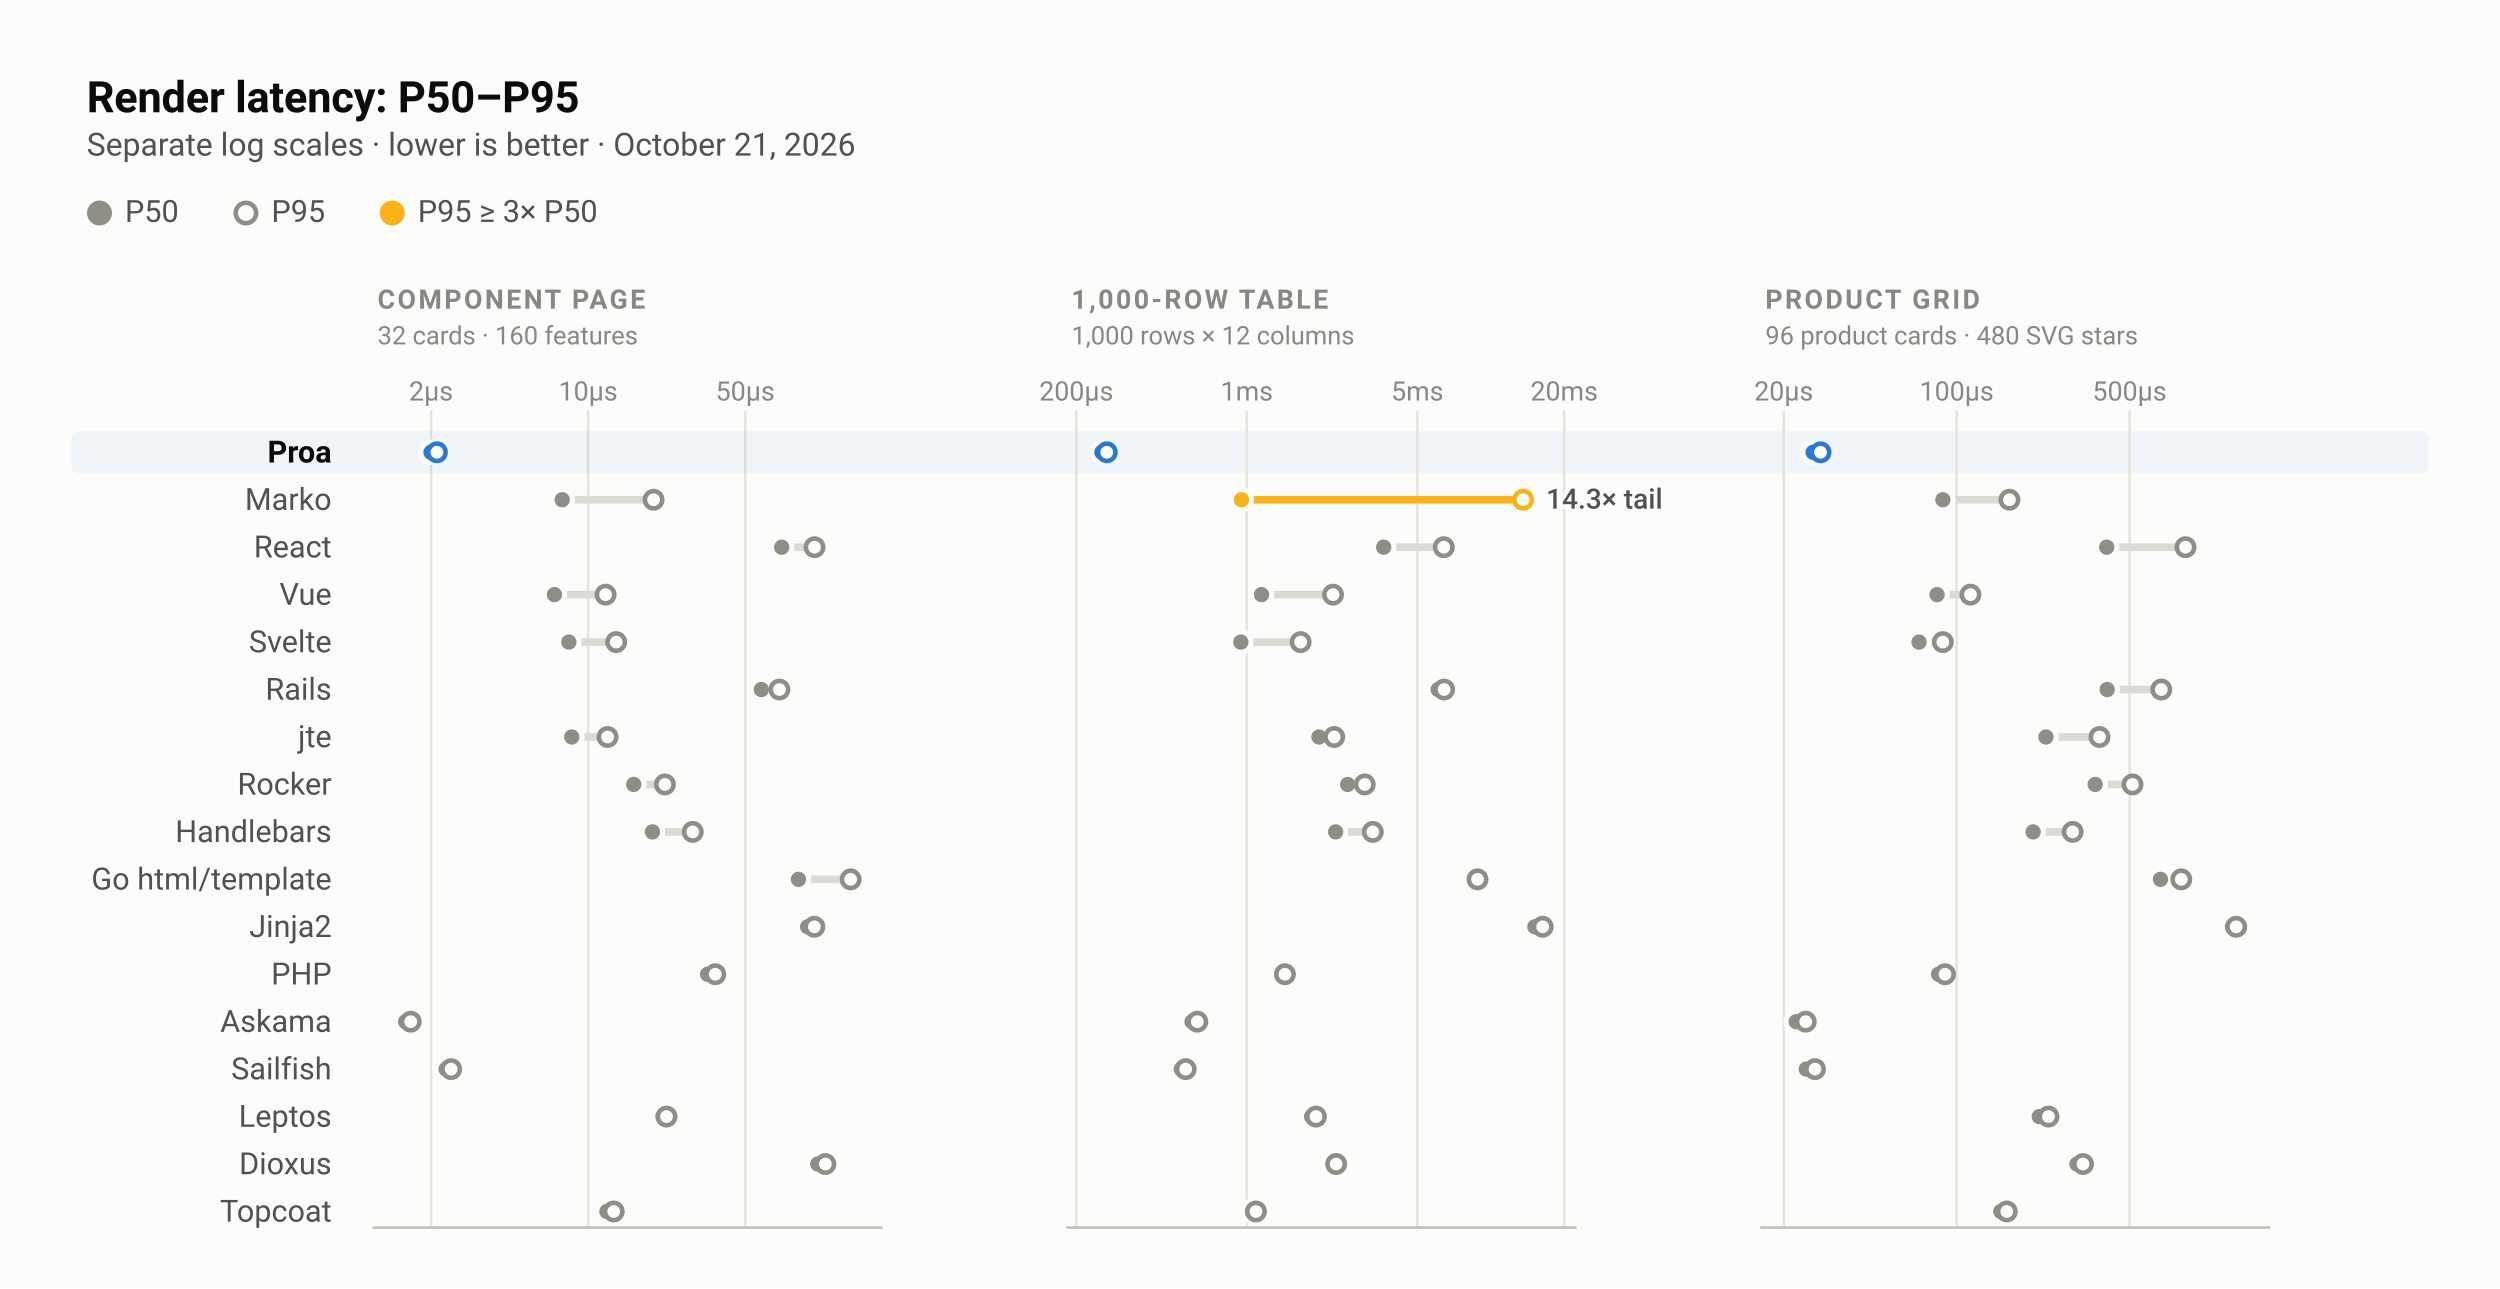
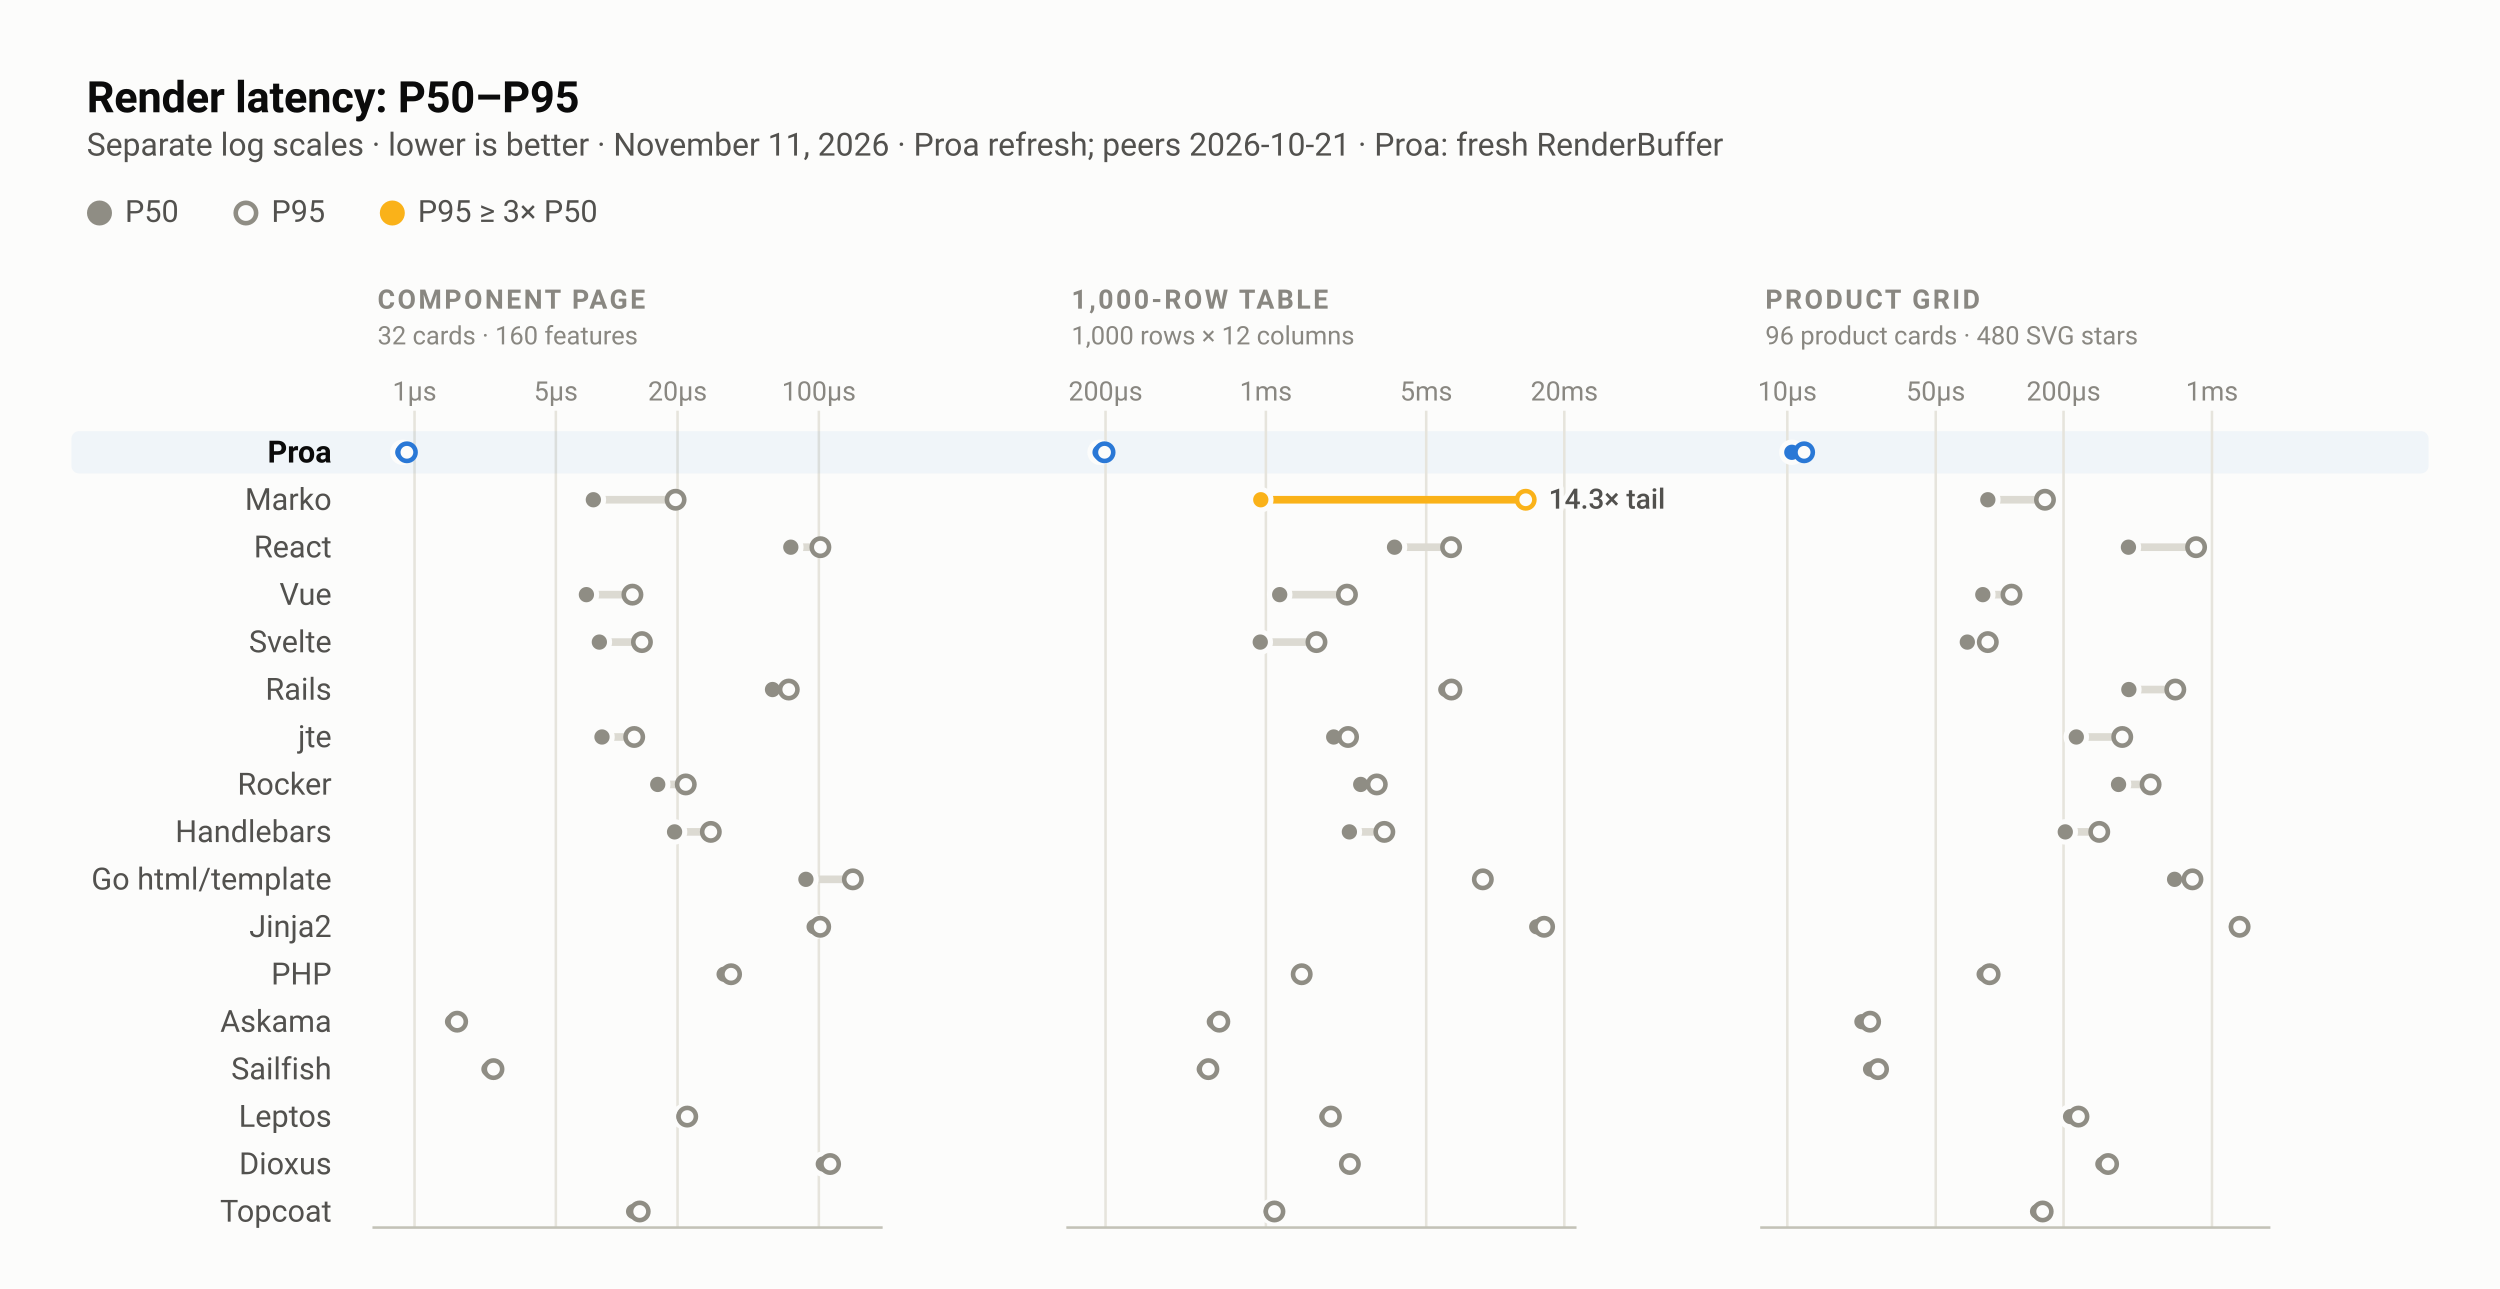
<svg xmlns="http://www.w3.org/2000/svg" width="980" height="505.2" viewBox="0 0 980 505.2" role="img" aria-labelledby="ttl dsc">
  <style>
  text { font-family: system-ui, -apple-system, "Segoe UI", Roboto, "Helvetica Neue", Arial, sans-serif; }
  .t   { font-size: 17px; font-weight: 600; fill: #0b0b0b; letter-spacing: -.005em; }
  .d   { font-size: 12.5px; font-weight: 400; fill: #52514e; }
  .eb  { font-size: 10.5px; font-weight: 600; fill: #898781; letter-spacing: .09em; }
  .cat { font-size: 12px; font-weight: 400; fill: #52514e; }
  .catb{ font-size: 12px; font-weight: 600; fill: #0b0b0b; }
  .lg  { font-size: 12px; font-weight: 400; fill: #52514e; }
  .tick{ font-size: 10.5px; font-weight: 400; fill: #898781; font-variant-numeric: tabular-nums; }
  .val { font-size: 11px; font-weight: 500; fill: #52514e; font-variant-numeric: tabular-nums;
         paint-order: stroke; stroke: #fcfcfb; stroke-width: 3.5px; stroke-linejoin: round; }
  .valb{ font-size: 11px; font-weight: 600; fill: #0b0b0b; font-variant-numeric: tabular-nums;
         paint-order: stroke; stroke: #fcfcfb; stroke-width: 3.5px; stroke-linejoin: round; }
  .valw{ font-size: 11px; font-weight: 600; fill: #fcfcfb; font-variant-numeric: tabular-nums; }
  .note{ font-size: 10px; font-weight: 400; fill: #898781; }
  .mono{ font-family: ui-monospace, SFMono-Regular, "SF Mono", Menlo, Consolas, monospace; }
  .end { text-anchor: end; }
  .mid { text-anchor: middle; }
</style>
  <rect width="980" height="505.2" fill="#fcfcfb" />
  <text x="34" y="44" class="t">Render latency: P50–P95</text>
-   <text x="34" y="61" class="d">Separate log scales · lower is better · October 21, 2026</text>
+   <text x="34" y="61" class="d">Separate log scales · lower is better · November 11, 2026 · Proa refresh; peers 2026-10-21 · Proa: fresh RenderBuffer</text>
  <circle cx="39" cy="83.5" r="4" fill="#8f8d84" stroke="#8f8d84" stroke-width="1.8" />
  <text x="49" y="87" class="lg">P50</text>
  <circle cx="96.4" cy="83.5" r="4" fill="#fcfcfb" stroke="#8f8d84" stroke-width="1.8" />
  <text x="106.4" y="87" class="lg">P95</text>
  <circle cx="153.79" cy="83.5" r="4" fill="#fab219" stroke="#fab219" stroke-width="1.8" />
  <text x="163.79" y="87" class="lg">P95 ≥ 3× P50</text>
  <text x="148" y="121" class="eb">COMPONENT PAGE</text>
  <text x="148" y="135" class="note">32 cards · 160 features</text>
-   <path d="M168.96 161L168.96 481.2" stroke="#e6e4dc" stroke-width="1" />
-   <text x="168.96" y="157" class="tick mid">2µs</text>
-   <path d="M230.54 161L230.54 481.2" stroke="#e6e4dc" stroke-width="1" />
-   <text x="230.54" y="157" class="tick mid">10µs</text>
-   <path d="M292.12 161L292.12 481.2" stroke="#e6e4dc" stroke-width="1" />
-   <text x="292.12" y="157" class="tick mid">50µs</text>
+   <path d="M162.5 161L162.5 481.2" stroke="#e6e4dc" stroke-width="1" />
+   <text x="162.5" y="157" class="tick mid">1µs</text>
+   <path d="M217.89 161L217.89 481.2" stroke="#e6e4dc" stroke-width="1" />
+   <text x="217.89" y="157" class="tick mid">5µs</text>
+   <path d="M265.6 161L265.6 481.2" stroke="#e6e4dc" stroke-width="1" />
+   <text x="265.6" y="157" class="tick mid">20µs</text>
+   <path d="M320.99 161L320.99 481.2" stroke="#e6e4dc" stroke-width="1" />
+   <text x="320.99" y="157" class="tick mid">100µs</text>
  <path d="M146 481.2L346 481.2" stroke="#c3c2b7" stroke-width="1" />
  <rect x="28" y="169" width="924" height="16.6" rx="3" fill="#2a78d6" opacity=".055" />
  <text x="130" y="181.3" class="catb end">Proa</text>
-   <path d="M168.96 177.3L171.28 177.3" stroke="#cde2fb" stroke-width="3" />
-   <circle cx="168.96" cy="177.3" r="4" fill="#2a78d6" stroke="#fcfcfb" stroke-width="2" />
-   <circle cx="171.28" cy="177.3" r="3.4" fill="#fcfcfb" stroke="#2a78d6" stroke-width="1.8" />
+   <path d="M157.9 177.3L159.51 177.3" stroke="#cde2fb" stroke-width="3" />
+   <circle cx="157.9" cy="177.3" r="4" fill="#2a78d6" stroke="#fcfcfb" stroke-width="2" />
+   <circle cx="159.51" cy="177.3" r="3.4" fill="#fcfcfb" stroke="#2a78d6" stroke-width="1.8" />
  <text x="130" y="199.9" class="cat end">Marko</text>
-   <path d="M220.38 195.9L256.21 195.9" stroke="#dcdad2" stroke-width="3" />
-   <circle cx="220.38" cy="195.9" r="4" fill="#8f8d84" stroke="#fcfcfb" stroke-width="2" />
-   <circle cx="256.21" cy="195.9" r="3.4" fill="#fcfcfb" stroke="#8f8d84" stroke-width="1.8" />
+   <path d="M232.6 195.9L264.83 195.9" stroke="#dcdad2" stroke-width="3" />
+   <circle cx="232.6" cy="195.9" r="4" fill="#8f8d84" stroke="#fcfcfb" stroke-width="2" />
+   <circle cx="264.83" cy="195.9" r="3.4" fill="#fcfcfb" stroke="#8f8d84" stroke-width="1.8" />
  <text x="130" y="218.5" class="cat end">React</text>
-   <path d="M306.43 214.5L319.31 214.5" stroke="#dcdad2" stroke-width="3" />
-   <circle cx="306.43" cy="214.5" r="4" fill="#8f8d84" stroke="#fcfcfb" stroke-width="2" />
-   <circle cx="319.31" cy="214.5" r="3.4" fill="#fcfcfb" stroke="#8f8d84" stroke-width="1.8" />
+   <path d="M310 214.5L321.59 214.5" stroke="#dcdad2" stroke-width="3" />
+   <circle cx="310" cy="214.5" r="4" fill="#8f8d84" stroke="#fcfcfb" stroke-width="2" />
+   <circle cx="321.59" cy="214.5" r="3.4" fill="#fcfcfb" stroke="#8f8d84" stroke-width="1.8" />
  <text x="130" y="237.1" class="cat end">Vue</text>
-   <path d="M217.34 233.1L237.39 233.1" stroke="#dcdad2" stroke-width="3" />
-   <circle cx="217.34" cy="233.1" r="4" fill="#8f8d84" stroke="#fcfcfb" stroke-width="2" />
-   <circle cx="237.39" cy="233.1" r="3.4" fill="#fcfcfb" stroke="#8f8d84" stroke-width="1.8" />
+   <path d="M229.87 233.1L247.91 233.1" stroke="#dcdad2" stroke-width="3" />
+   <circle cx="229.87" cy="233.1" r="4" fill="#8f8d84" stroke="#fcfcfb" stroke-width="2" />
+   <circle cx="247.91" cy="233.1" r="3.4" fill="#fcfcfb" stroke="#8f8d84" stroke-width="1.8" />
  <text x="130" y="255.7" class="cat end">Svelte</text>
-   <path d="M222.99 251.7L241.55 251.7" stroke="#dcdad2" stroke-width="3" />
-   <circle cx="222.99" cy="251.7" r="4" fill="#8f8d84" stroke="#fcfcfb" stroke-width="2" />
-   <circle cx="241.55" cy="251.7" r="3.4" fill="#fcfcfb" stroke="#8f8d84" stroke-width="1.8" />
+   <path d="M234.95 251.7L251.64 251.7" stroke="#dcdad2" stroke-width="3" />
+   <circle cx="234.95" cy="251.7" r="4" fill="#8f8d84" stroke="#fcfcfb" stroke-width="2" />
+   <circle cx="251.64" cy="251.7" r="3.4" fill="#fcfcfb" stroke="#8f8d84" stroke-width="1.8" />
  <text x="130" y="274.3" class="cat end">Rails</text>
-   <path d="M298.45 270.3L305.54 270.3" stroke="#dcdad2" stroke-width="3" />
-   <circle cx="298.45" cy="270.3" r="4" fill="#8f8d84" stroke="#fcfcfb" stroke-width="2" />
-   <circle cx="305.54" cy="270.3" r="3.4" fill="#fcfcfb" stroke="#8f8d84" stroke-width="1.8" />
+   <path d="M302.83 270.3L309.2 270.3" stroke="#dcdad2" stroke-width="3" />
+   <circle cx="302.83" cy="270.3" r="4" fill="#8f8d84" stroke="#fcfcfb" stroke-width="2" />
+   <circle cx="309.2" cy="270.3" r="3.4" fill="#fcfcfb" stroke="#8f8d84" stroke-width="1.8" />
  <text x="130" y="292.9" class="cat end">jte</text>
-   <path d="M224.13 288.9L238.18 288.9" stroke="#dcdad2" stroke-width="3" />
-   <circle cx="224.13" cy="288.9" r="4" fill="#8f8d84" stroke="#fcfcfb" stroke-width="2" />
-   <circle cx="238.18" cy="288.9" r="3.4" fill="#fcfcfb" stroke="#8f8d84" stroke-width="1.8" />
+   <path d="M235.98 288.9L248.61 288.9" stroke="#dcdad2" stroke-width="3" />
+   <circle cx="235.98" cy="288.9" r="4" fill="#8f8d84" stroke="#fcfcfb" stroke-width="2" />
+   <circle cx="248.61" cy="288.9" r="3.4" fill="#fcfcfb" stroke="#8f8d84" stroke-width="1.8" />
  <text x="130" y="311.5" class="cat end">Rocker</text>
-   <path d="M248.42 307.5L260.64 307.5" stroke="#dcdad2" stroke-width="3" />
-   <circle cx="248.42" cy="307.5" r="4" fill="#8f8d84" stroke="#fcfcfb" stroke-width="2" />
-   <circle cx="260.64" cy="307.5" r="3.4" fill="#fcfcfb" stroke="#8f8d84" stroke-width="1.8" />
+   <path d="M257.83 307.5L268.82 307.5" stroke="#dcdad2" stroke-width="3" />
+   <circle cx="257.83" cy="307.5" r="4" fill="#8f8d84" stroke="#fcfcfb" stroke-width="2" />
+   <circle cx="268.82" cy="307.5" r="3.4" fill="#fcfcfb" stroke="#8f8d84" stroke-width="1.8" />
  <text x="130" y="330.1" class="cat end">Handlebars</text>
-   <path d="M255.76 326.1L271.56 326.1" stroke="#dcdad2" stroke-width="3" />
-   <circle cx="255.76" cy="326.1" r="4" fill="#8f8d84" stroke="#fcfcfb" stroke-width="2" />
-   <circle cx="271.56" cy="326.1" r="3.4" fill="#fcfcfb" stroke="#8f8d84" stroke-width="1.8" />
+   <path d="M264.43 326.1L278.64 326.1" stroke="#dcdad2" stroke-width="3" />
+   <circle cx="264.43" cy="326.1" r="4" fill="#8f8d84" stroke="#fcfcfb" stroke-width="2" />
+   <circle cx="278.64" cy="326.1" r="3.4" fill="#fcfcfb" stroke="#8f8d84" stroke-width="1.8" />
  <text x="130" y="348.7" class="cat end">Go html/template</text>
-   <path d="M313 344.7L333.46 344.7" stroke="#dcdad2" stroke-width="3" />
-   <circle cx="313" cy="344.7" r="4" fill="#8f8d84" stroke="#fcfcfb" stroke-width="2" />
-   <circle cx="333.46" cy="344.7" r="3.4" fill="#fcfcfb" stroke="#8f8d84" stroke-width="1.8" />
+   <path d="M315.92 344.7L334.32 344.7" stroke="#dcdad2" stroke-width="3" />
+   <circle cx="315.92" cy="344.7" r="4" fill="#8f8d84" stroke="#fcfcfb" stroke-width="2" />
+   <circle cx="334.32" cy="344.7" r="3.4" fill="#fcfcfb" stroke="#8f8d84" stroke-width="1.8" />
  <text x="130" y="367.3" class="cat end">Jinja2</text>
-   <path d="M316.6 363.3L319.23 363.3" stroke="#dcdad2" stroke-width="3" />
-   <circle cx="316.6" cy="363.3" r="4" fill="#8f8d84" stroke="#fcfcfb" stroke-width="2" />
-   <circle cx="319.23" cy="363.3" r="3.4" fill="#fcfcfb" stroke="#8f8d84" stroke-width="1.8" />
+   <path d="M319.15 363.3L321.52 363.3" stroke="#dcdad2" stroke-width="3" />
+   <circle cx="319.15" cy="363.3" r="4" fill="#8f8d84" stroke="#fcfcfb" stroke-width="2" />
+   <circle cx="321.52" cy="363.3" r="3.4" fill="#fcfcfb" stroke="#8f8d84" stroke-width="1.8" />
  <text x="130" y="385.9" class="cat end">PHP</text>
-   <path d="M277.37 381.9L280.39 381.9" stroke="#dcdad2" stroke-width="3" />
-   <circle cx="277.37" cy="381.9" r="4" fill="#8f8d84" stroke="#fcfcfb" stroke-width="2" />
-   <circle cx="280.39" cy="381.9" r="3.4" fill="#fcfcfb" stroke="#8f8d84" stroke-width="1.8" />
+   <path d="M283.86 381.9L286.58 381.9" stroke="#dcdad2" stroke-width="3" />
+   <circle cx="283.86" cy="381.9" r="4" fill="#8f8d84" stroke="#fcfcfb" stroke-width="2" />
+   <circle cx="286.58" cy="381.9" r="3.4" fill="#fcfcfb" stroke="#8f8d84" stroke-width="1.8" />
  <text x="130" y="404.5" class="cat end">Askama</text>
-   <path d="M159.01 400.5L161.01 400.5" stroke="#dcdad2" stroke-width="3" />
-   <circle cx="159.01" cy="400.5" r="4" fill="#8f8d84" stroke="#fcfcfb" stroke-width="2" />
-   <circle cx="161.01" cy="400.5" r="3.4" fill="#fcfcfb" stroke="#8f8d84" stroke-width="1.8" />
+   <path d="M177.4 400.5L179.21 400.5" stroke="#dcdad2" stroke-width="3" />
+   <circle cx="177.4" cy="400.5" r="4" fill="#8f8d84" stroke="#fcfcfb" stroke-width="2" />
+   <circle cx="179.21" cy="400.5" r="3.4" fill="#fcfcfb" stroke="#8f8d84" stroke-width="1.8" />
  <text x="130" y="423.1" class="cat end">Sailfish</text>
-   <path d="M174.87 419.1L176.85 419.1" stroke="#dcdad2" stroke-width="3" />
-   <circle cx="174.87" cy="419.1" r="4" fill="#8f8d84" stroke="#fcfcfb" stroke-width="2" />
-   <circle cx="176.85" cy="419.1" r="3.4" fill="#fcfcfb" stroke="#8f8d84" stroke-width="1.8" />
+   <path d="M191.67 419.1L193.45 419.1" stroke="#dcdad2" stroke-width="3" />
+   <circle cx="191.67" cy="419.1" r="4" fill="#8f8d84" stroke="#fcfcfb" stroke-width="2" />
+   <circle cx="193.45" cy="419.1" r="3.4" fill="#fcfcfb" stroke="#8f8d84" stroke-width="1.8" />
  <text x="130" y="441.7" class="cat end">Leptos</text>
-   <path d="M259.9 437.7L261.28 437.7" stroke="#dcdad2" stroke-width="3" />
-   <circle cx="259.9" cy="437.7" r="4" fill="#8f8d84" stroke="#fcfcfb" stroke-width="2" />
-   <circle cx="261.28" cy="437.7" r="3.4" fill="#fcfcfb" stroke="#8f8d84" stroke-width="1.8" />
+   <path d="M268.16 437.7L269.4 437.7" stroke="#dcdad2" stroke-width="3" />
+   <circle cx="268.16" cy="437.7" r="4" fill="#8f8d84" stroke="#fcfcfb" stroke-width="2" />
+   <circle cx="269.4" cy="437.7" r="3.4" fill="#fcfcfb" stroke="#8f8d84" stroke-width="1.8" />
  <text x="130" y="460.3" class="cat end">Dioxus</text>
-   <path d="M320.57 456.3L323.55 456.3" stroke="#dcdad2" stroke-width="3" />
-   <circle cx="320.57" cy="456.3" r="4" fill="#8f8d84" stroke="#fcfcfb" stroke-width="2" />
-   <circle cx="323.55" cy="456.3" r="3.4" fill="#fcfcfb" stroke="#8f8d84" stroke-width="1.8" />
+   <path d="M322.73 456.3L325.4 456.3" stroke="#dcdad2" stroke-width="3" />
+   <circle cx="322.73" cy="456.3" r="4" fill="#8f8d84" stroke="#fcfcfb" stroke-width="2" />
+   <circle cx="325.4" cy="456.3" r="3.4" fill="#fcfcfb" stroke="#8f8d84" stroke-width="1.8" />
  <text x="130" y="478.9" class="cat end">Topcoat</text>
-   <path d="M237.91 474.9L240.58 474.9" stroke="#dcdad2" stroke-width="3" />
-   <circle cx="237.91" cy="474.9" r="4" fill="#8f8d84" stroke="#fcfcfb" stroke-width="2" />
-   <circle cx="240.58" cy="474.9" r="3.4" fill="#fcfcfb" stroke="#8f8d84" stroke-width="1.8" />
+   <path d="M248.38 474.9L250.77 474.9" stroke="#dcdad2" stroke-width="3" />
+   <circle cx="248.38" cy="474.9" r="4" fill="#8f8d84" stroke="#fcfcfb" stroke-width="2" />
+   <circle cx="250.77" cy="474.9" r="3.4" fill="#fcfcfb" stroke="#8f8d84" stroke-width="1.8" />
  <text x="420" y="121" class="eb">1,000-ROW TABLE</text>
  <text x="420" y="135" class="note">1,000 rows × 12 columns</text>
-   <path d="M421.91 161L421.91 481.2" stroke="#e6e4dc" stroke-width="1" />
-   <text x="421.91" y="157" class="tick mid">200µs</text>
-   <path d="M488.75 161L488.75 481.2" stroke="#e6e4dc" stroke-width="1" />
-   <text x="488.75" y="157" class="tick mid">1ms</text>
-   <path d="M555.58 161L555.58 481.2" stroke="#e6e4dc" stroke-width="1" />
-   <text x="555.58" y="157" class="tick mid">5ms</text>
-   <path d="M613.15 161L613.15 481.2" stroke="#e6e4dc" stroke-width="1" />
-   <text x="613.15" y="157" class="tick mid">20ms</text>
+   <path d="M433.37 161L433.37 481.2" stroke="#e6e4dc" stroke-width="1" />
+   <text x="433.37" y="157" class="tick mid">200µs</text>
+   <path d="M496.22 161L496.22 481.2" stroke="#e6e4dc" stroke-width="1" />
+   <text x="496.22" y="157" class="tick mid">1ms</text>
+   <path d="M559.07 161L559.07 481.2" stroke="#e6e4dc" stroke-width="1" />
+   <text x="559.07" y="157" class="tick mid">5ms</text>
+   <path d="M613.21 161L613.21 481.2" stroke="#e6e4dc" stroke-width="1" />
+   <text x="613.21" y="157" class="tick mid">20ms</text>
  <path d="M418 481.2L618 481.2" stroke="#c3c2b7" stroke-width="1" />
-   <path d="M431.95 177.3L433.87 177.3" stroke="#cde2fb" stroke-width="3" />
-   <circle cx="431.95" cy="177.3" r="4" fill="#2a78d6" stroke="#fcfcfb" stroke-width="2" />
-   <circle cx="433.87" cy="177.3" r="3.4" fill="#fcfcfb" stroke="#2a78d6" stroke-width="1.8" />
-   <path d="M486.64 195.9L597.07 195.9" stroke="#fab219" stroke-width="3" />
-   <circle cx="486.64" cy="195.9" r="4" fill="#fab219" stroke="#fcfcfb" stroke-width="2" />
-   <circle cx="597.07" cy="195.9" r="3.4" fill="#fcfcfb" stroke="#fab219" stroke-width="1.8" />
-   <text x="606.07" y="199.4" class="val">14.3× tail</text>
-   <path d="M542.39 214.5L565.96 214.5" stroke="#dcdad2" stroke-width="3" />
-   <circle cx="542.39" cy="214.5" r="4" fill="#8f8d84" stroke="#fcfcfb" stroke-width="2" />
-   <circle cx="565.96" cy="214.5" r="3.4" fill="#fcfcfb" stroke="#8f8d84" stroke-width="1.8" />
-   <path d="M494.52 233.1L522.55 233.1" stroke="#dcdad2" stroke-width="3" />
-   <circle cx="494.52" cy="233.1" r="4" fill="#8f8d84" stroke="#fcfcfb" stroke-width="2" />
-   <circle cx="522.55" cy="233.1" r="3.4" fill="#fcfcfb" stroke="#8f8d84" stroke-width="1.8" />
-   <path d="M486.41 251.7L509.85 251.7" stroke="#dcdad2" stroke-width="3" />
-   <circle cx="486.41" cy="251.7" r="4" fill="#8f8d84" stroke="#fcfcfb" stroke-width="2" />
-   <circle cx="509.85" cy="251.7" r="3.4" fill="#fcfcfb" stroke="#8f8d84" stroke-width="1.8" />
-   <path d="M563.76 270.3L566.1 270.3" stroke="#dcdad2" stroke-width="3" />
-   <circle cx="563.76" cy="270.3" r="4" fill="#8f8d84" stroke="#fcfcfb" stroke-width="2" />
-   <circle cx="566.1" cy="270.3" r="3.4" fill="#fcfcfb" stroke="#8f8d84" stroke-width="1.8" />
-   <path d="M517.03 288.9L523.01 288.9" stroke="#dcdad2" stroke-width="3" />
-   <circle cx="517.03" cy="288.9" r="4" fill="#8f8d84" stroke="#fcfcfb" stroke-width="2" />
-   <circle cx="523.01" cy="288.9" r="3.4" fill="#fcfcfb" stroke="#8f8d84" stroke-width="1.8" />
-   <path d="M528.28 307.5L534.99 307.5" stroke="#dcdad2" stroke-width="3" />
-   <circle cx="528.28" cy="307.5" r="4" fill="#8f8d84" stroke="#fcfcfb" stroke-width="2" />
-   <circle cx="534.99" cy="307.5" r="3.4" fill="#fcfcfb" stroke="#8f8d84" stroke-width="1.8" />
-   <path d="M523.57 326.1L538.14 326.1" stroke="#dcdad2" stroke-width="3" />
-   <circle cx="523.57" cy="326.1" r="4" fill="#8f8d84" stroke="#fcfcfb" stroke-width="2" />
-   <circle cx="538.14" cy="326.1" r="3.4" fill="#fcfcfb" stroke="#8f8d84" stroke-width="1.8" />
-   <path d="M578.15 344.7L579.19 344.7" stroke="#dcdad2" stroke-width="3" />
-   <circle cx="578.15" cy="344.7" r="4" fill="#8f8d84" stroke="#fcfcfb" stroke-width="2" />
-   <circle cx="579.19" cy="344.7" r="3.4" fill="#fcfcfb" stroke="#8f8d84" stroke-width="1.8" />
-   <path d="M601.67 363.3L604.73 363.3" stroke="#dcdad2" stroke-width="3" />
-   <circle cx="601.67" cy="363.3" r="4" fill="#8f8d84" stroke="#fcfcfb" stroke-width="2" />
-   <circle cx="604.73" cy="363.3" r="3.4" fill="#fcfcfb" stroke="#8f8d84" stroke-width="1.8" />
-   <path d="M502.54 381.9L503.69 381.9" stroke="#dcdad2" stroke-width="3" />
-   <circle cx="502.54" cy="381.9" r="4" fill="#8f8d84" stroke="#fcfcfb" stroke-width="2" />
-   <circle cx="503.69" cy="381.9" r="3.4" fill="#fcfcfb" stroke="#8f8d84" stroke-width="1.8" />
-   <path d="M467.27 400.5L469.35 400.5" stroke="#dcdad2" stroke-width="3" />
-   <circle cx="467.27" cy="400.5" r="4" fill="#8f8d84" stroke="#fcfcfb" stroke-width="2" />
-   <circle cx="469.35" cy="400.5" r="3.4" fill="#fcfcfb" stroke="#8f8d84" stroke-width="1.8" />
-   <path d="M463.07 419.1L464.79 419.1" stroke="#dcdad2" stroke-width="3" />
-   <circle cx="463.07" cy="419.1" r="4" fill="#8f8d84" stroke="#fcfcfb" stroke-width="2" />
-   <circle cx="464.79" cy="419.1" r="3.4" fill="#fcfcfb" stroke="#8f8d84" stroke-width="1.8" />
-   <path d="M514.16 437.7L515.86 437.7" stroke="#dcdad2" stroke-width="3" />
-   <circle cx="514.16" cy="437.7" r="4" fill="#8f8d84" stroke="#fcfcfb" stroke-width="2" />
-   <circle cx="515.86" cy="437.7" r="3.4" fill="#fcfcfb" stroke="#8f8d84" stroke-width="1.8" />
-   <path d="M522.77 456.3L523.77 456.3" stroke="#dcdad2" stroke-width="3" />
-   <circle cx="522.77" cy="456.3" r="4" fill="#8f8d84" stroke="#fcfcfb" stroke-width="2" />
-   <circle cx="523.77" cy="456.3" r="3.4" fill="#fcfcfb" stroke="#8f8d84" stroke-width="1.8" />
-   <path d="M491.01 474.9L492.33 474.9" stroke="#dcdad2" stroke-width="3" />
-   <circle cx="491.01" cy="474.9" r="4" fill="#8f8d84" stroke="#fcfcfb" stroke-width="2" />
-   <circle cx="492.33" cy="474.9" r="3.4" fill="#fcfcfb" stroke="#8f8d84" stroke-width="1.8" />
+   <path d="M431.23 177.3L432.99 177.3" stroke="#cde2fb" stroke-width="3" />
+   <circle cx="431.23" cy="177.3" r="4" fill="#2a78d6" stroke="#fcfcfb" stroke-width="2" />
+   <circle cx="432.99" cy="177.3" r="3.4" fill="#fcfcfb" stroke="#2a78d6" stroke-width="1.8" />
+   <path d="M494.23 195.9L598.08 195.9" stroke="#fab219" stroke-width="3" />
+   <circle cx="494.23" cy="195.9" r="4" fill="#fab219" stroke="#fcfcfb" stroke-width="2" />
+   <circle cx="598.08" cy="195.9" r="3.4" fill="#fcfcfb" stroke="#fab219" stroke-width="1.8" />
+   <text x="607.08" y="199.4" class="val">14.3× tail</text>
+   <path d="M546.66 214.5L568.82 214.5" stroke="#dcdad2" stroke-width="3" />
+   <circle cx="546.66" cy="214.5" r="4" fill="#8f8d84" stroke="#fcfcfb" stroke-width="2" />
+   <circle cx="568.82" cy="214.5" r="3.4" fill="#fcfcfb" stroke="#8f8d84" stroke-width="1.8" />
+   <path d="M501.64 233.1L528.01 233.1" stroke="#dcdad2" stroke-width="3" />
+   <circle cx="501.64" cy="233.1" r="4" fill="#8f8d84" stroke="#fcfcfb" stroke-width="2" />
+   <circle cx="528.01" cy="233.1" r="3.4" fill="#fcfcfb" stroke="#8f8d84" stroke-width="1.8" />
+   <path d="M494.02 251.7L516.06 251.7" stroke="#dcdad2" stroke-width="3" />
+   <circle cx="494.02" cy="251.7" r="4" fill="#8f8d84" stroke="#fcfcfb" stroke-width="2" />
+   <circle cx="516.06" cy="251.7" r="3.4" fill="#fcfcfb" stroke="#8f8d84" stroke-width="1.8" />
+   <path d="M566.76 270.3L568.96 270.3" stroke="#dcdad2" stroke-width="3" />
+   <circle cx="566.76" cy="270.3" r="4" fill="#8f8d84" stroke="#fcfcfb" stroke-width="2" />
+   <circle cx="568.96" cy="270.3" r="3.4" fill="#fcfcfb" stroke="#8f8d84" stroke-width="1.8" />
+   <path d="M522.81 288.9L528.44 288.9" stroke="#dcdad2" stroke-width="3" />
+   <circle cx="522.81" cy="288.9" r="4" fill="#8f8d84" stroke="#fcfcfb" stroke-width="2" />
+   <circle cx="528.44" cy="288.9" r="3.4" fill="#fcfcfb" stroke="#8f8d84" stroke-width="1.8" />
+   <path d="M533.4 307.5L539.7 307.5" stroke="#dcdad2" stroke-width="3" />
+   <circle cx="533.4" cy="307.5" r="4" fill="#8f8d84" stroke="#fcfcfb" stroke-width="2" />
+   <circle cx="539.7" cy="307.5" r="3.4" fill="#fcfcfb" stroke="#8f8d84" stroke-width="1.8" />
+   <path d="M528.96 326.1L542.66 326.1" stroke="#dcdad2" stroke-width="3" />
+   <circle cx="528.96" cy="326.1" r="4" fill="#8f8d84" stroke="#fcfcfb" stroke-width="2" />
+   <circle cx="542.66" cy="326.1" r="3.4" fill="#fcfcfb" stroke="#8f8d84" stroke-width="1.8" />
+   <path d="M580.28 344.7L581.27 344.7" stroke="#dcdad2" stroke-width="3" />
+   <circle cx="580.28" cy="344.7" r="4" fill="#8f8d84" stroke="#fcfcfb" stroke-width="2" />
+   <circle cx="581.27" cy="344.7" r="3.4" fill="#fcfcfb" stroke="#8f8d84" stroke-width="1.8" />
+   <path d="M602.41 363.3L605.29 363.3" stroke="#dcdad2" stroke-width="3" />
+   <circle cx="602.41" cy="363.3" r="4" fill="#8f8d84" stroke="#fcfcfb" stroke-width="2" />
+   <circle cx="605.29" cy="363.3" r="3.4" fill="#fcfcfb" stroke="#8f8d84" stroke-width="1.8" />
+   <path d="M509.19 381.9L510.27 381.9" stroke="#dcdad2" stroke-width="3" />
+   <circle cx="509.19" cy="381.9" r="4" fill="#8f8d84" stroke="#fcfcfb" stroke-width="2" />
+   <circle cx="510.27" cy="381.9" r="3.4" fill="#fcfcfb" stroke="#8f8d84" stroke-width="1.8" />
+   <path d="M476.02 400.5L477.98 400.5" stroke="#dcdad2" stroke-width="3" />
+   <circle cx="476.02" cy="400.5" r="4" fill="#8f8d84" stroke="#fcfcfb" stroke-width="2" />
+   <circle cx="477.98" cy="400.5" r="3.4" fill="#fcfcfb" stroke="#8f8d84" stroke-width="1.8" />
+   <path d="M472.07 419.1L473.69 419.1" stroke="#dcdad2" stroke-width="3" />
+   <circle cx="472.07" cy="419.1" r="4" fill="#8f8d84" stroke="#fcfcfb" stroke-width="2" />
+   <circle cx="473.69" cy="419.1" r="3.4" fill="#fcfcfb" stroke="#8f8d84" stroke-width="1.8" />
+   <path d="M520.11 437.7L521.71 437.7" stroke="#dcdad2" stroke-width="3" />
+   <circle cx="520.11" cy="437.7" r="4" fill="#8f8d84" stroke="#fcfcfb" stroke-width="2" />
+   <circle cx="521.71" cy="437.7" r="3.4" fill="#fcfcfb" stroke="#8f8d84" stroke-width="1.8" />
+   <path d="M528.21 456.3L529.15 456.3" stroke="#dcdad2" stroke-width="3" />
+   <circle cx="528.21" cy="456.3" r="4" fill="#8f8d84" stroke="#fcfcfb" stroke-width="2" />
+   <circle cx="529.15" cy="456.3" r="3.4" fill="#fcfcfb" stroke="#8f8d84" stroke-width="1.8" />
+   <path d="M498.35 474.9L499.58 474.9" stroke="#dcdad2" stroke-width="3" />
+   <circle cx="498.35" cy="474.9" r="4" fill="#8f8d84" stroke="#fcfcfb" stroke-width="2" />
+   <circle cx="499.58" cy="474.9" r="3.4" fill="#fcfcfb" stroke="#8f8d84" stroke-width="1.8" />
  <text x="692" y="121" class="eb">PRODUCT GRID</text>
  <text x="692" y="135" class="note">96 product cards · 480 SVG stars</text>
-   <path d="M699.23 161L699.23 481.2" stroke="#e6e4dc" stroke-width="1" />
-   <text x="699.23" y="157" class="tick mid">20µs</text>
-   <path d="M767.01 161L767.01 481.2" stroke="#e6e4dc" stroke-width="1" />
-   <text x="767.01" y="157" class="tick mid">100µs</text>
-   <path d="M834.78 161L834.78 481.2" stroke="#e6e4dc" stroke-width="1" />
-   <text x="834.78" y="157" class="tick mid">500µs</text>
+   <path d="M700.63 161L700.63 481.2" stroke="#e6e4dc" stroke-width="1" />
+   <text x="700.63" y="157" class="tick mid">10µs</text>
+   <path d="M758.81 161L758.81 481.2" stroke="#e6e4dc" stroke-width="1" />
+   <text x="758.81" y="157" class="tick mid">50µs</text>
+   <path d="M808.91 161L808.91 481.2" stroke="#e6e4dc" stroke-width="1" />
+   <text x="808.91" y="157" class="tick mid">200µs</text>
+   <path d="M867.09 161L867.09 481.2" stroke="#e6e4dc" stroke-width="1" />
+   <text x="867.09" y="157" class="tick mid">1ms</text>
  <path d="M690 481.2L890 481.2" stroke="#c3c2b7" stroke-width="1" />
-   <path d="M710.75 177.3L713.65 177.3" stroke="#cde2fb" stroke-width="3" />
-   <circle cx="710.75" cy="177.3" r="4" fill="#2a78d6" stroke="#fcfcfb" stroke-width="2" />
-   <circle cx="713.65" cy="177.3" r="3.4" fill="#fcfcfb" stroke="#2a78d6" stroke-width="1.8" />
-   <path d="M761.61 195.9L787.71 195.9" stroke="#dcdad2" stroke-width="3" />
-   <circle cx="761.61" cy="195.9" r="4" fill="#8f8d84" stroke="#fcfcfb" stroke-width="2" />
-   <circle cx="787.71" cy="195.9" r="3.4" fill="#fcfcfb" stroke="#8f8d84" stroke-width="1.8" />
-   <path d="M825.83 214.5L856.72 214.5" stroke="#dcdad2" stroke-width="3" />
-   <circle cx="825.83" cy="214.5" r="4" fill="#8f8d84" stroke="#fcfcfb" stroke-width="2" />
-   <circle cx="856.72" cy="214.5" r="3.4" fill="#fcfcfb" stroke="#8f8d84" stroke-width="1.8" />
-   <path d="M759.32 233.1L772.42 233.1" stroke="#dcdad2" stroke-width="3" />
-   <circle cx="759.32" cy="233.1" r="4" fill="#8f8d84" stroke="#fcfcfb" stroke-width="2" />
-   <circle cx="772.42" cy="233.1" r="3.4" fill="#fcfcfb" stroke="#8f8d84" stroke-width="1.8" />
-   <path d="M752.25 251.7L761.59 251.7" stroke="#dcdad2" stroke-width="3" />
-   <circle cx="752.25" cy="251.7" r="4" fill="#8f8d84" stroke="#fcfcfb" stroke-width="2" />
-   <circle cx="761.59" cy="251.7" r="3.4" fill="#fcfcfb" stroke="#8f8d84" stroke-width="1.8" />
-   <path d="M826.01 270.3L847.23 270.3" stroke="#dcdad2" stroke-width="3" />
-   <circle cx="826.01" cy="270.3" r="4" fill="#8f8d84" stroke="#fcfcfb" stroke-width="2" />
-   <circle cx="847.23" cy="270.3" r="3.4" fill="#fcfcfb" stroke="#8f8d84" stroke-width="1.8" />
-   <path d="M802.01 288.9L823 288.9" stroke="#dcdad2" stroke-width="3" />
-   <circle cx="802.01" cy="288.9" r="4" fill="#8f8d84" stroke="#fcfcfb" stroke-width="2" />
-   <circle cx="823" cy="288.9" r="3.4" fill="#fcfcfb" stroke="#8f8d84" stroke-width="1.8" />
-   <path d="M821.31 307.5L835.94 307.5" stroke="#dcdad2" stroke-width="3" />
-   <circle cx="821.31" cy="307.5" r="4" fill="#8f8d84" stroke="#fcfcfb" stroke-width="2" />
-   <circle cx="835.94" cy="307.5" r="3.4" fill="#fcfcfb" stroke="#8f8d84" stroke-width="1.8" />
-   <path d="M796.98 326.1L812.49 326.1" stroke="#dcdad2" stroke-width="3" />
-   <circle cx="796.98" cy="326.1" r="4" fill="#8f8d84" stroke="#fcfcfb" stroke-width="2" />
-   <circle cx="812.49" cy="326.1" r="3.4" fill="#fcfcfb" stroke="#8f8d84" stroke-width="1.8" />
-   <path d="M846.9 344.7L855.06 344.7" stroke="#dcdad2" stroke-width="3" />
-   <circle cx="846.9" cy="344.7" r="4" fill="#8f8d84" stroke="#fcfcfb" stroke-width="2" />
-   <circle cx="855.06" cy="344.7" r="3.4" fill="#fcfcfb" stroke="#8f8d84" stroke-width="1.8" />
-   <path d="M875.14 363.3L876.6 363.3" stroke="#dcdad2" stroke-width="3" />
-   <circle cx="875.14" cy="363.3" r="4" fill="#8f8d84" stroke="#fcfcfb" stroke-width="2" />
-   <circle cx="876.6" cy="363.3" r="3.4" fill="#fcfcfb" stroke="#8f8d84" stroke-width="1.8" />
-   <path d="M759.93 381.9L762.44 381.9" stroke="#dcdad2" stroke-width="3" />
-   <circle cx="759.93" cy="381.9" r="4" fill="#8f8d84" stroke="#fcfcfb" stroke-width="2" />
-   <circle cx="762.44" cy="381.9" r="3.4" fill="#fcfcfb" stroke="#8f8d84" stroke-width="1.8" />
-   <path d="M704.11 400.5L707.85 400.5" stroke="#dcdad2" stroke-width="3" />
-   <circle cx="704.11" cy="400.5" r="4" fill="#8f8d84" stroke="#fcfcfb" stroke-width="2" />
-   <circle cx="707.85" cy="400.5" r="3.4" fill="#fcfcfb" stroke="#8f8d84" stroke-width="1.8" />
-   <path d="M708.06 419.1L711.48 419.1" stroke="#dcdad2" stroke-width="3" />
-   <circle cx="708.06" cy="419.1" r="4" fill="#8f8d84" stroke="#fcfcfb" stroke-width="2" />
-   <circle cx="711.48" cy="419.1" r="3.4" fill="#fcfcfb" stroke="#8f8d84" stroke-width="1.8" />
-   <path d="M799.4 437.7L803 437.7" stroke="#dcdad2" stroke-width="3" />
-   <circle cx="799.4" cy="437.7" r="4" fill="#8f8d84" stroke="#fcfcfb" stroke-width="2" />
-   <circle cx="803" cy="437.7" r="3.4" fill="#fcfcfb" stroke="#8f8d84" stroke-width="1.8" />
-   <path d="M814.16 456.3L816.54 456.3" stroke="#dcdad2" stroke-width="3" />
-   <circle cx="814.16" cy="456.3" r="4" fill="#8f8d84" stroke="#fcfcfb" stroke-width="2" />
-   <circle cx="816.54" cy="456.3" r="3.4" fill="#fcfcfb" stroke="#8f8d84" stroke-width="1.8" />
-   <path d="M784.32 474.9L786.66 474.9" stroke="#dcdad2" stroke-width="3" />
-   <circle cx="784.32" cy="474.9" r="4" fill="#8f8d84" stroke="#fcfcfb" stroke-width="2" />
-   <circle cx="786.66" cy="474.9" r="3.4" fill="#fcfcfb" stroke="#8f8d84" stroke-width="1.8" />
+   <path d="M702.4 177.3L707.22 177.3" stroke="#cde2fb" stroke-width="3" />
+   <circle cx="702.4" cy="177.3" r="4" fill="#2a78d6" stroke="#fcfcfb" stroke-width="2" />
+   <circle cx="707.22" cy="177.3" r="3.4" fill="#fcfcfb" stroke="#2a78d6" stroke-width="1.8" />
+   <path d="M779.23 195.9L801.63 195.9" stroke="#dcdad2" stroke-width="3" />
+   <circle cx="779.23" cy="195.9" r="4" fill="#8f8d84" stroke="#fcfcfb" stroke-width="2" />
+   <circle cx="801.63" cy="195.9" r="3.4" fill="#fcfcfb" stroke="#8f8d84" stroke-width="1.8" />
+   <path d="M834.35 214.5L860.87 214.5" stroke="#dcdad2" stroke-width="3" />
+   <circle cx="834.35" cy="214.5" r="4" fill="#8f8d84" stroke="#fcfcfb" stroke-width="2" />
+   <circle cx="860.87" cy="214.5" r="3.4" fill="#fcfcfb" stroke="#8f8d84" stroke-width="1.8" />
+   <path d="M777.26 233.1L788.51 233.1" stroke="#dcdad2" stroke-width="3" />
+   <circle cx="777.26" cy="233.1" r="4" fill="#8f8d84" stroke="#fcfcfb" stroke-width="2" />
+   <circle cx="788.51" cy="233.1" r="3.4" fill="#fcfcfb" stroke="#8f8d84" stroke-width="1.8" />
+   <path d="M771.19 251.7L779.22 251.7" stroke="#dcdad2" stroke-width="3" />
+   <circle cx="771.19" cy="251.7" r="4" fill="#8f8d84" stroke="#fcfcfb" stroke-width="2" />
+   <circle cx="779.22" cy="251.7" r="3.4" fill="#fcfcfb" stroke="#8f8d84" stroke-width="1.8" />
+   <path d="M834.51 270.3L852.72 270.3" stroke="#dcdad2" stroke-width="3" />
+   <circle cx="834.51" cy="270.3" r="4" fill="#8f8d84" stroke="#fcfcfb" stroke-width="2" />
+   <circle cx="852.72" cy="270.3" r="3.4" fill="#fcfcfb" stroke="#8f8d84" stroke-width="1.8" />
+   <path d="M813.91 288.9L831.92 288.9" stroke="#dcdad2" stroke-width="3" />
+   <circle cx="813.91" cy="288.9" r="4" fill="#8f8d84" stroke="#fcfcfb" stroke-width="2" />
+   <circle cx="831.92" cy="288.9" r="3.4" fill="#fcfcfb" stroke="#8f8d84" stroke-width="1.8" />
+   <path d="M830.47 307.5L843.03 307.5" stroke="#dcdad2" stroke-width="3" />
+   <circle cx="830.47" cy="307.5" r="4" fill="#8f8d84" stroke="#fcfcfb" stroke-width="2" />
+   <circle cx="843.03" cy="307.5" r="3.4" fill="#fcfcfb" stroke="#8f8d84" stroke-width="1.8" />
+   <path d="M809.59 326.1L822.91 326.1" stroke="#dcdad2" stroke-width="3" />
+   <circle cx="809.59" cy="326.1" r="4" fill="#8f8d84" stroke="#fcfcfb" stroke-width="2" />
+   <circle cx="822.91" cy="326.1" r="3.4" fill="#fcfcfb" stroke="#8f8d84" stroke-width="1.8" />
+   <path d="M852.44 344.7L859.44 344.7" stroke="#dcdad2" stroke-width="3" />
+   <circle cx="852.44" cy="344.7" r="4" fill="#8f8d84" stroke="#fcfcfb" stroke-width="2" />
+   <circle cx="859.44" cy="344.7" r="3.4" fill="#fcfcfb" stroke="#8f8d84" stroke-width="1.8" />
+   <path d="M876.68 363.3L877.93 363.3" stroke="#dcdad2" stroke-width="3" />
+   <circle cx="876.68" cy="363.3" r="4" fill="#8f8d84" stroke="#fcfcfb" stroke-width="2" />
+   <circle cx="877.93" cy="363.3" r="3.4" fill="#fcfcfb" stroke="#8f8d84" stroke-width="1.8" />
+   <path d="M777.79 381.9L779.94 381.9" stroke="#dcdad2" stroke-width="3" />
+   <circle cx="777.79" cy="381.9" r="4" fill="#8f8d84" stroke="#fcfcfb" stroke-width="2" />
+   <circle cx="779.94" cy="381.9" r="3.4" fill="#fcfcfb" stroke="#8f8d84" stroke-width="1.8" />
+   <path d="M729.88 400.5L733.09 400.5" stroke="#dcdad2" stroke-width="3" />
+   <circle cx="729.88" cy="400.5" r="4" fill="#8f8d84" stroke="#fcfcfb" stroke-width="2" />
+   <circle cx="733.09" cy="400.5" r="3.4" fill="#fcfcfb" stroke="#8f8d84" stroke-width="1.8" />
+   <path d="M733.27 419.1L736.2 419.1" stroke="#dcdad2" stroke-width="3" />
+   <circle cx="733.27" cy="419.1" r="4" fill="#8f8d84" stroke="#fcfcfb" stroke-width="2" />
+   <circle cx="736.2" cy="419.1" r="3.4" fill="#fcfcfb" stroke="#8f8d84" stroke-width="1.8" />
+   <path d="M811.67 437.7L814.76 437.7" stroke="#dcdad2" stroke-width="3" />
+   <circle cx="811.67" cy="437.7" r="4" fill="#8f8d84" stroke="#fcfcfb" stroke-width="2" />
+   <circle cx="814.76" cy="437.7" r="3.4" fill="#fcfcfb" stroke="#8f8d84" stroke-width="1.8" />
+   <path d="M824.33 456.3L826.38 456.3" stroke="#dcdad2" stroke-width="3" />
+   <circle cx="824.33" cy="456.3" r="4" fill="#8f8d84" stroke="#fcfcfb" stroke-width="2" />
+   <circle cx="826.38" cy="456.3" r="3.4" fill="#fcfcfb" stroke="#8f8d84" stroke-width="1.8" />
+   <path d="M798.73 474.9L800.73 474.9" stroke="#dcdad2" stroke-width="3" />
+   <circle cx="798.73" cy="474.9" r="4" fill="#8f8d84" stroke="#fcfcfb" stroke-width="2" />
+   <circle cx="800.73" cy="474.9" r="3.4" fill="#fcfcfb" stroke="#8f8d84" stroke-width="1.8" />
</svg>
